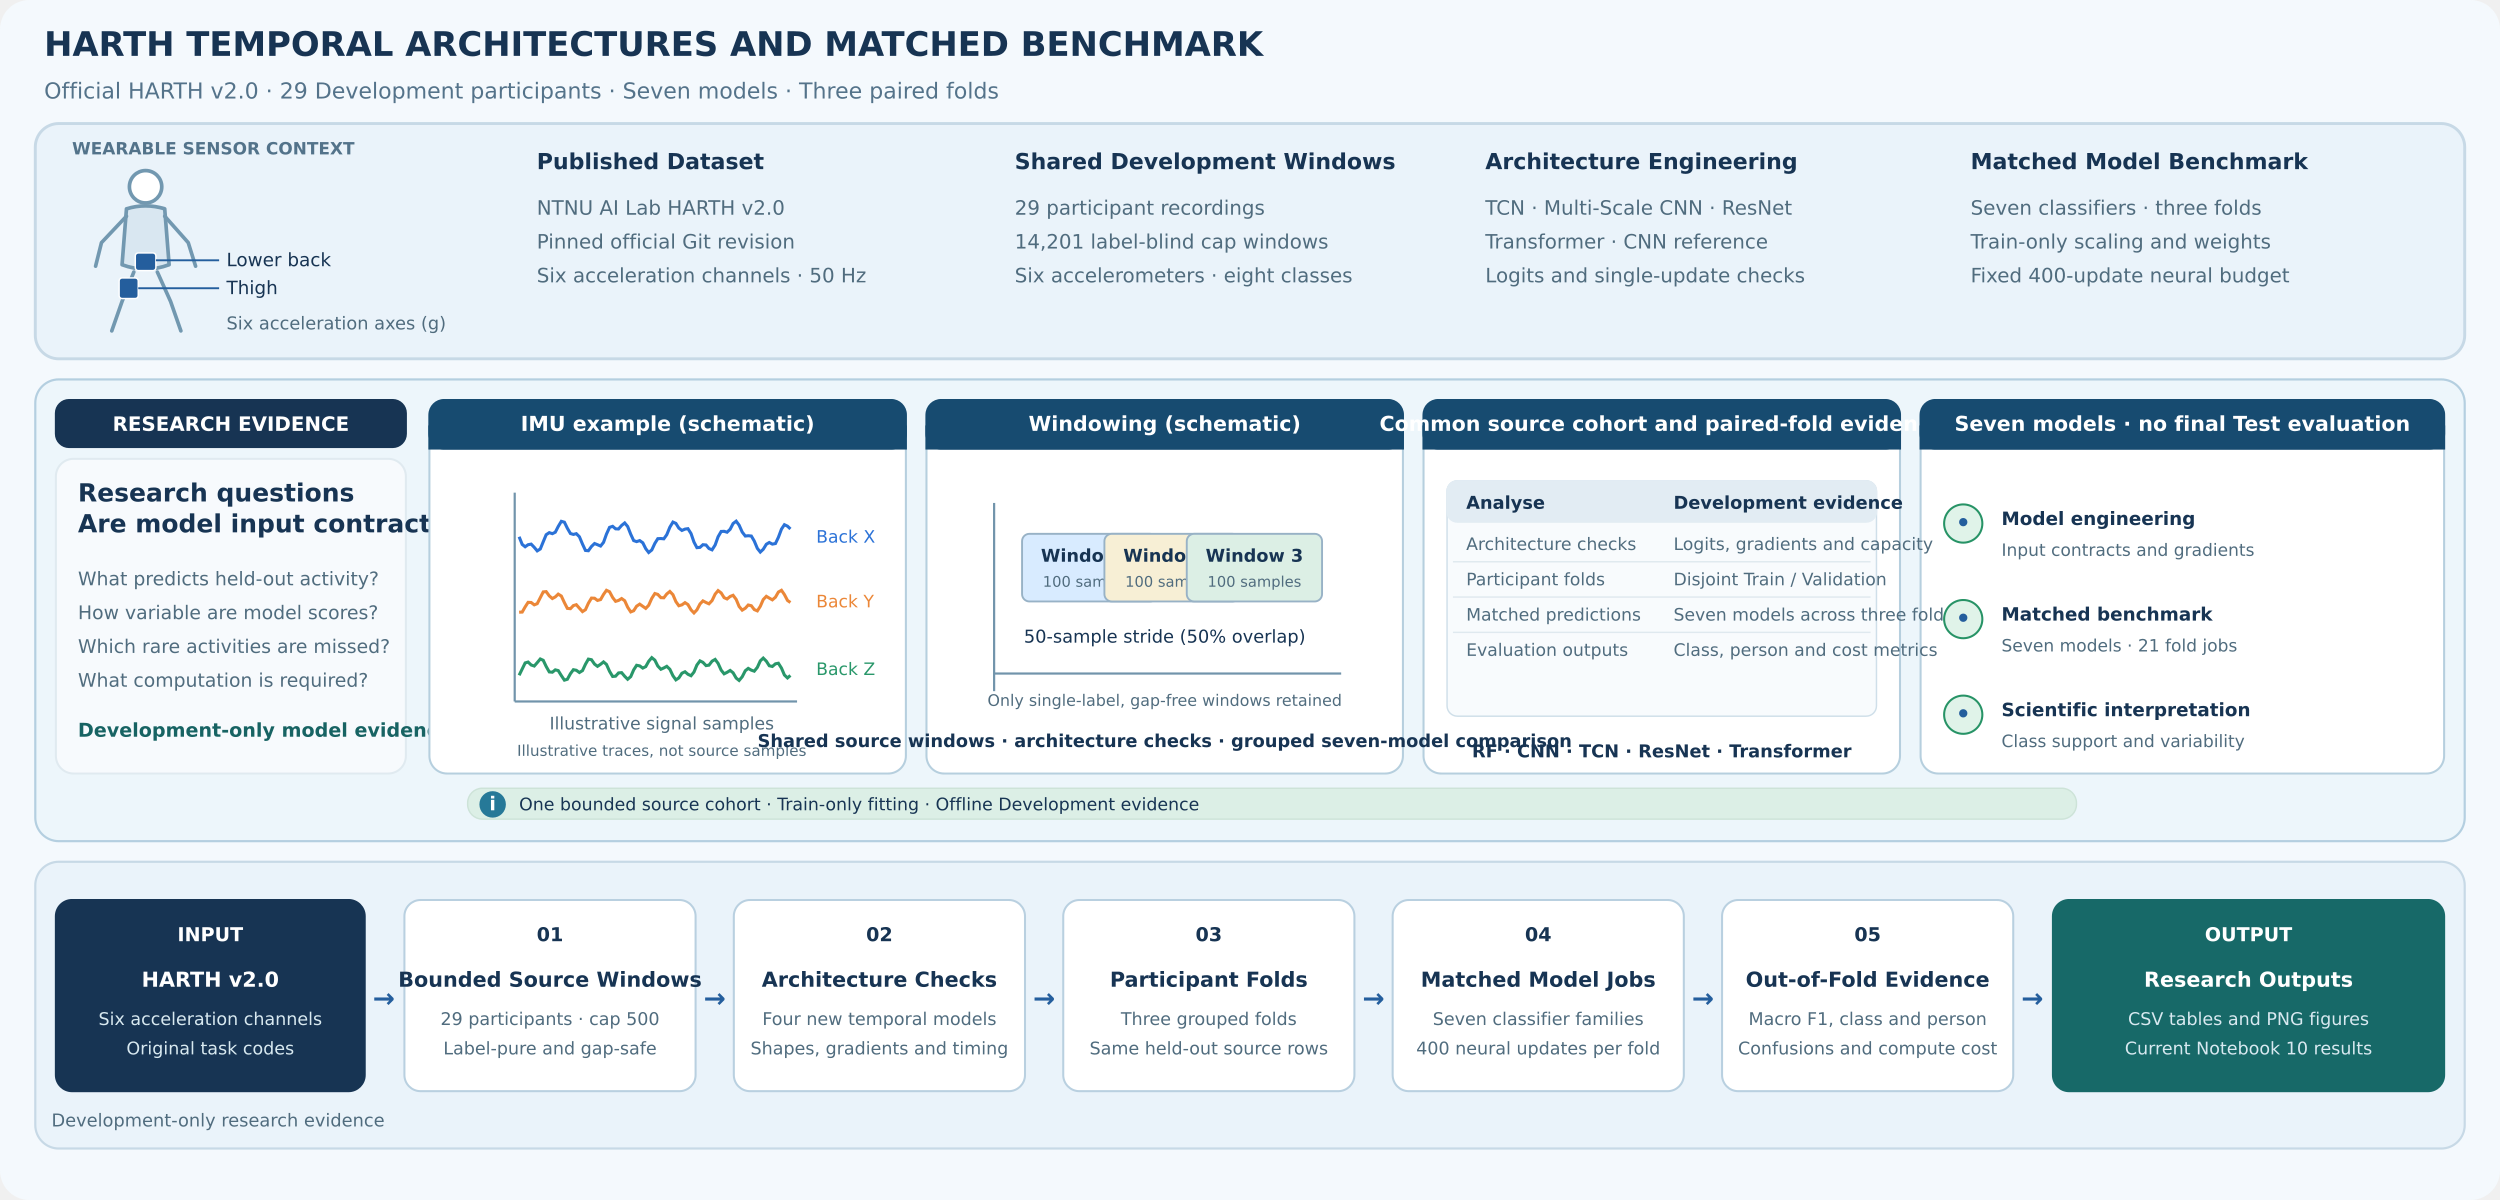
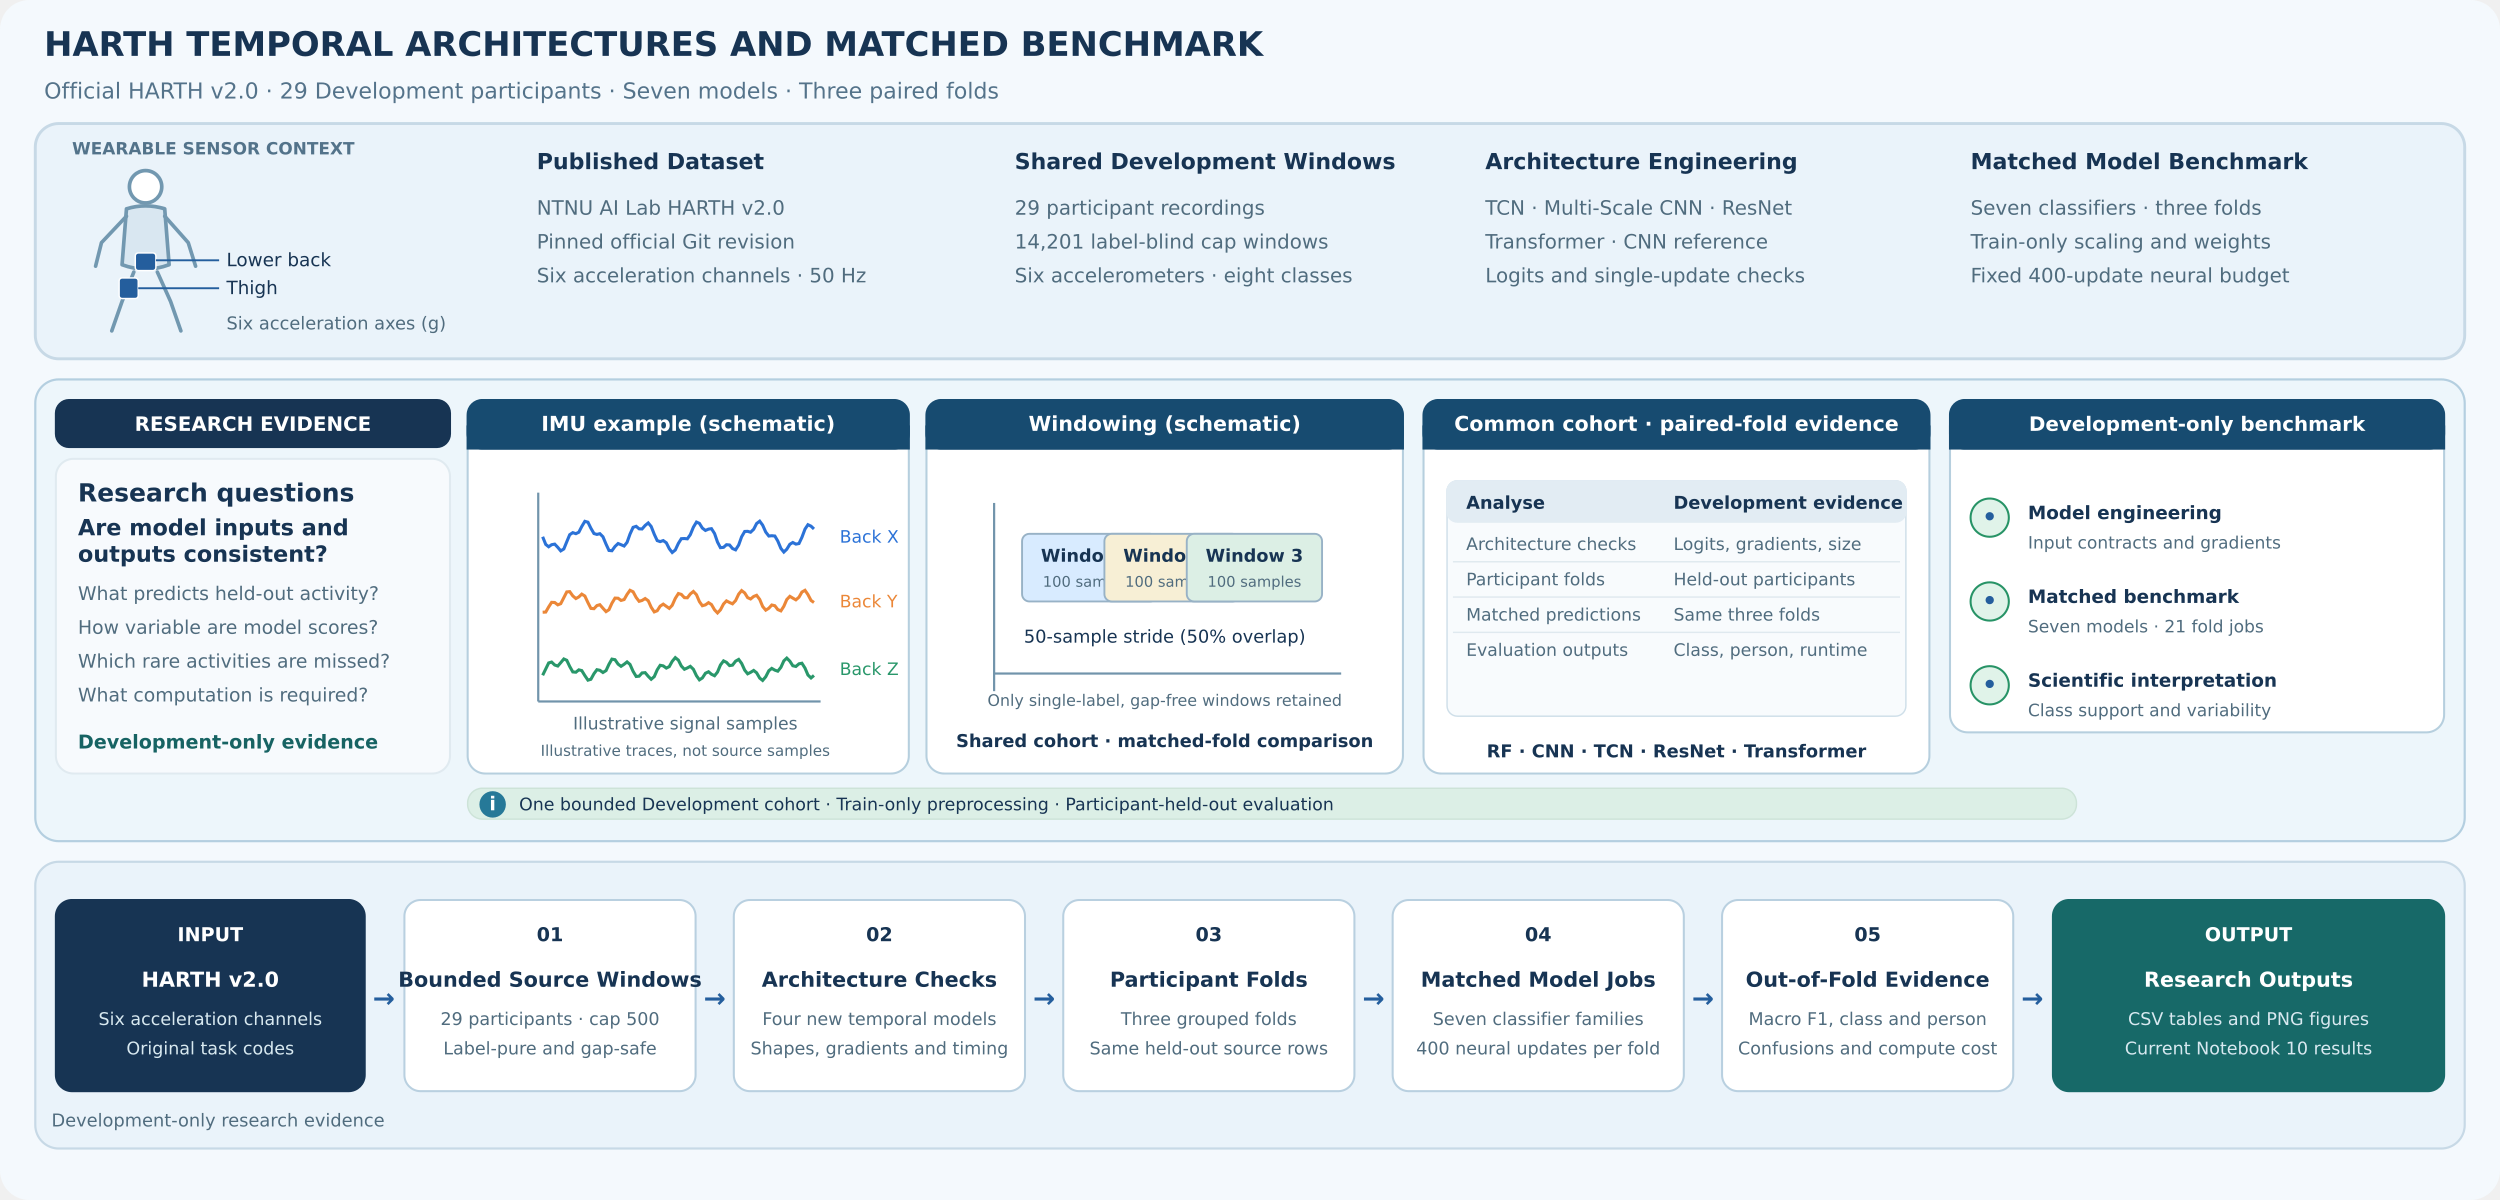
<svg xmlns="http://www.w3.org/2000/svg" width="1700" height="816" viewBox="0 0 1700 816" role="img" aria-labelledby="title desc">
  <rect x="0" y="0" width="1700" height="816" rx="20" fill="#F4F9FD" stroke="#F4F9FD" stroke-width="0" />
  <g font-family="DejaVu Sans, Arial, sans-serif">
    <text x="30" y="38" font-size="23" font-weight="700" fill="#173453">HARTH TEMPORAL ARCHITECTURES AND MATCHED BENCHMARK</text>
    <text x="30" y="67" font-size="15" fill="#54738A">Official HARTH v2.0 · 29 Development participants · Seven models · Three paired folds</text>
    <rect x="24" y="84" width="1652" height="160" rx="16" fill="#EAF3FA" stroke="#C7D9E6" stroke-width="2" />
    <text x="49" y="105" font-size="11.5" font-weight="700" fill="#53738A">WEARABLE SENSOR CONTEXT</text>
    <g fill="none" stroke="#7298B0" stroke-width="2.5" stroke-linejoin="round" stroke-linecap="round">
      <circle cx="99" cy="127" r="11" fill="#FFFFFF" />
      <path d="M86 142 Q99 138 112 142 L115 180 Q99 186 83 180 Z" fill="#D9E7F1" />
      <path d="M86 147 L69 165 L65 181 M112 147 L128 165 L133 181 M91 185 L83 205 L76 225 M107 185 L116 205 L123 225" />
    </g>
    <rect x="92" y="172" width="14" height="12" rx="2" fill="#245E9D" stroke="#FFFFFF" stroke-width="1" />
    <rect x="81" y="189" width="13" height="14" rx="2" fill="#245E9D" stroke="#FFFFFF" stroke-width="1" />
    <line x1="106" y1="177" x2="149" y2="177" stroke="#245E9D" stroke-width="1.3" />
    <line x1="94" y1="196" x2="149" y2="196" stroke="#245E9D" stroke-width="1.3" />
    <text x="154" y="181" font-size="12.5" fill="#173453">Lower back</text>
    <text x="154" y="200" font-size="12.5" fill="#173453">Thigh</text>
    <text x="154" y="224" font-size="12.1" fill="#506C7E">Six acceleration axes (g)</text>
    <text x="365" y="115" font-size="15" font-weight="700" fill="#173453">Published Dataset</text>
    <text x="365" y="146" font-size="13.5" fill="#506C7E">NTNU AI Lab HARTH v2.0</text>
    <text x="365" y="169" font-size="13.5" fill="#506C7E">Pinned official Git revision</text>
    <text x="365" y="192" font-size="13.5" fill="#506C7E">Six acceleration channels · 50 Hz</text>
    <text x="690" y="115" font-size="15" font-weight="700" fill="#173453">Shared Development Windows</text>
    <text x="690" y="146" font-size="13.5" fill="#506C7E">29 participant recordings</text>
    <text x="690" y="169" font-size="13.5" fill="#506C7E">14,201 label-blind cap windows</text>
    <text x="690" y="192" font-size="13.5" fill="#506C7E">Six accelerometers · eight classes</text>
    <text x="1010" y="115" font-size="15" font-weight="700" fill="#173453">Architecture Engineering</text>
    <text x="1010" y="146" font-size="13.5" fill="#506C7E">TCN · Multi-Scale CNN · ResNet</text>
    <text x="1010" y="169" font-size="13.5" fill="#506C7E">Transformer · CNN reference</text>
    <text x="1010" y="192" font-size="13.5" fill="#506C7E">Logits and single-update checks</text>
    <text x="1340" y="115" font-size="15" font-weight="700" fill="#173453">Matched Model Benchmark</text>
    <text x="1340" y="146" font-size="13.5" fill="#506C7E">Seven classifiers · three folds</text>
    <text x="1340" y="169" font-size="13.5" fill="#506C7E">Train-only scaling and weights</text>
    <text x="1340" y="192" font-size="13.5" fill="#506C7E">Fixed 400-update neural budget</text>
    <rect x="24" y="258" width="1652" height="314" rx="16" fill="#EDF6FB" stroke="#B4CFE0" stroke-width="1.5" />
-     <rect x="38" y="272" width="238" height="32" rx="9" fill="#173453" stroke="#173453" stroke-width="1.4" />
-     <text x="157" y="293" font-size="13.5" font-weight="700" fill="#FFFFFF" text-anchor="middle">RESEARCH EVIDENCE</text>
-     <rect x="38" y="312" width="238" height="214" rx="12" fill="#F7FAFD" stroke="#E0EAF0" stroke-width="1.4" />
+     <rect x="38" y="272" width="268" height="32" rx="9" fill="#173453" stroke="#173453" stroke-width="1.4" />
+     <text x="172" y="293" font-size="13.5" font-weight="700" fill="#FFFFFF" text-anchor="middle">RESEARCH EVIDENCE</text>
+     <rect x="38" y="312" width="268" height="214" rx="12" fill="#F7FAFD" stroke="#E0EAF0" stroke-width="1.4" />
    <text x="53" y="341" font-size="17" font-weight="700" fill="#173453">Research questions</text>
-     <text x="53" y="362" font-size="17" font-weight="700" fill="#173453">Are model input contracts valid?</text>
-     <text x="53" y="398" font-size="12.8" fill="#506C7E">What predicts held-out activity?</text>
-     <text x="53" y="421" font-size="12.8" fill="#506C7E">How variable are model scores?</text>
-     <text x="53" y="444" font-size="12.8" fill="#506C7E">Which rare activities are missed?</text>
-     <text x="53" y="467" font-size="12.8" fill="#506C7E">What computation is required?</text>
-     <text x="53" y="501" font-size="13" font-weight="700" fill="#176363">Development-only model evidence</text>
-     <rect x="292" y="272" width="324" height="254" rx="12" fill="#FFFFFF" stroke="#B6CFDE" stroke-width="1.4" />
-     <rect x="292" y="272" width="324" height="33" rx="10" fill="#174B70" stroke="#174B70" stroke-width="1.4" />
-     <rect x="292" y="290" width="324" height="15" rx="0" fill="#174B70" stroke="#174B70" stroke-width="1.4" />
-     <text x="454" y="293" font-size="14" font-weight="700" fill="#FFFFFF" text-anchor="middle">IMU example (schematic)</text>
+     <text x="53" y="364" font-size="15.2" font-weight="700" fill="#173453">Are model inputs and</text>
+     <text x="53" y="382" font-size="15.2" font-weight="700" fill="#173453">outputs consistent?</text>
+     <text x="53" y="408" font-size="12.8" fill="#506C7E">What predicts held-out activity?</text>
+     <text x="53" y="431" font-size="12.8" fill="#506C7E">How variable are model scores?</text>
+     <text x="53" y="454" font-size="12.8" fill="#506C7E">Which rare activities are missed?</text>
+     <text x="53" y="477" font-size="12.8" fill="#506C7E">What computation is required?</text>
+     <text x="53" y="509" font-size="13" font-weight="700" fill="#176363">Development-only evidence</text>
+     <rect x="318" y="272" width="300" height="254" rx="12" fill="#FFFFFF" stroke="#B6CFDE" stroke-width="1.4" />
+     <rect x="318" y="272" width="300" height="33" rx="10" fill="#174B70" stroke="#174B70" stroke-width="1.4" />
+     <rect x="318" y="290" width="300" height="15" rx="0" fill="#174B70" stroke="#174B70" stroke-width="1.4" />
+     <text x="468" y="293" font-size="14" font-weight="700" fill="#FFFFFF" text-anchor="middle">IMU example (schematic)</text>
    <rect x="630" y="272" width="324" height="254" rx="12" fill="#FFFFFF" stroke="#B6CFDE" stroke-width="1.4" />
    <rect x="630" y="272" width="324" height="33" rx="10" fill="#174B70" stroke="#174B70" stroke-width="1.4" />
    <rect x="630" y="290" width="324" height="15" rx="0" fill="#174B70" stroke="#174B70" stroke-width="1.4" />
    <text x="792" y="293" font-size="14" font-weight="700" fill="#FFFFFF" text-anchor="middle">Windowing (schematic)</text>
-     <rect x="968" y="272" width="324" height="254" rx="12" fill="#FFFFFF" stroke="#B6CFDE" stroke-width="1.4" />
-     <rect x="968" y="272" width="324" height="33" rx="10" fill="#174B70" stroke="#174B70" stroke-width="1.4" />
-     <rect x="968" y="290" width="324" height="15" rx="0" fill="#174B70" stroke="#174B70" stroke-width="1.4" />
-     <text x="1130" y="293" font-size="14" font-weight="700" fill="#FFFFFF" text-anchor="middle">Common source cohort and paired-fold evidence</text>
-     <rect x="1306" y="272" width="356" height="254" rx="12" fill="#FFFFFF" stroke="#B6CFDE" stroke-width="1.4" />
-     <rect x="1306" y="272" width="356" height="33" rx="10" fill="#174B70" stroke="#174B70" stroke-width="1.4" />
-     <rect x="1306" y="290" width="356" height="15" rx="0" fill="#174B70" stroke="#174B70" stroke-width="1.4" />
-     <text x="1484" y="293" font-size="14" font-weight="700" fill="#FFFFFF" text-anchor="middle">Seven models · no final Test evaluation</text>
-     <line x1="350" y1="477" x2="542" y2="477" stroke="#7194ab" stroke-width="1.5" />
-     <line x1="350" y1="335" x2="350" y2="477" stroke="#7194ab" stroke-width="1.5" />
-     <path d="M353.0,365.0 L355.1,370.2 L357.1,371.8 L359.1,370.4 L361.2,370.0 L363.3,372.2 L365.3,374.6 L367.4,373.3 L369.4,368.4 L371.4,363.6 L373.5,362.2 L375.6,362.9 L377.6,361.9 L379.6,358.0 L381.7,354.5 L383.8,355.1 L385.8,359.2 L387.9,362.8 L389.9,363.4 L391.9,362.9 L394.0,365.0 L396.1,370.0 L398.1,374.3 L400.1,374.5 L402.2,371.6 L404.3,369.6 L406.3,370.4 L408.4,371.3 L410.4,368.8 L412.4,363.2 L414.5,358.6 L416.6,357.9 L418.6,359.6 L420.6,359.7 L422.7,357.3 L424.8,355.6 L426.8,358.0 L428.9,363.3 L430.9,367.6 L432.9,368.3 L435.0,367.6 L437.1,369.1 L439.1,373.1 L441.1,375.7 L443.2,374.0 L445.3,369.5 L447.3,366.3 L449.4,366.2 L451.4,366.4 L453.4,363.6 L455.5,358.5 L457.6,355.0 L459.6,355.9 L461.6,359.1 L463.7,360.7 L465.8,359.8 L467.8,359.5 L469.9,362.8 L471.9,368.6 L473.9,372.4 L476.0,372.2 L478.0,370.4 L480.1,370.6 L482.1,373.0 L484.2,373.9 L486.3,370.6 L488.3,365.0 L490.4,361.4 L492.4,361.3 L494.4,361.9 L496.5,359.9 L498.5,356.0 L500.6,354.4 L502.6,357.1 L504.7,361.8 L506.8,364.5 L508.8,364.3 L510.9,364.5 L512.9,367.9 L515.0,372.9 L517.0,375.4 L519.0,373.5 L521.1,370.1 L523.1,368.9 L525.2,370.0 L527.3,369.6 L529.3,365.4 L531.4,359.8 L533.4,356.8 L535.5,357.8 L537.5,359.7" stroke="#2B72D7" fill="none" stroke-width="2.1" />
-     <text x="555" y="369" font-size="11.7" fill="#2B72D7">Back X</text>
-     <path d="M353.0,416.3 L355.1,416.2 L357.1,412.7 L359.1,409.6 L361.2,409.7 L363.3,411.3 L365.3,410.5 L367.4,406.4 L369.4,402.5 L371.4,402.3 L373.5,405.2 L375.6,407.0 L377.6,405.9 L379.6,404.0 L381.7,405.3 L383.8,409.8 L385.8,413.7 L387.9,413.9 L389.9,411.8 L391.9,411.2 L394.0,413.6 L396.1,415.9 L398.1,414.6 L400.1,410.2 L402.2,406.7 L404.3,406.8 L406.3,408.3 L408.4,407.7 L410.4,404.2 L412.4,401.4 L414.5,402.4 L416.6,406.3 L418.6,408.9 L420.6,408.3 L422.7,407.0 L424.8,408.5 L426.8,412.9 L428.9,416.1 L430.9,415.3 L432.9,412.2 L435.0,410.8 L437.1,412.3 L439.1,413.7 L441.1,411.6 L443.2,406.9 L445.3,403.6 L447.3,404.2 L449.4,406.4 L451.4,406.5 L453.4,403.9 L455.5,402.2 L457.6,404.4 L459.6,409.1 L461.6,411.9 L463.7,411.3 L465.8,409.8 L467.8,411.1 L469.9,414.7 L471.9,416.8 L473.9,414.7 L476.0,410.7 L478.0,408.6 L480.1,409.7 L482.1,410.6 L484.2,408.4 L486.3,404.0 L488.3,401.6 L490.4,403.2 L492.4,406.4 L494.4,407.3 L496.5,405.6 L498.5,404.8 L500.6,407.6 L502.6,412.4 L504.7,414.9 L506.8,413.6 L508.8,411.4 L510.9,411.9 L512.9,414.5 L515.0,415.4 L517.0,412.3 L519.0,407.7 L521.1,405.5 L523.1,406.7 L525.2,407.9 L527.3,406.1 L529.3,402.6 L531.4,401.4 L533.4,404.3 L535.5,408.3 L537.5,409.7" stroke="#EB8738" fill="none" stroke-width="2.1" />
-     <text x="555" y="413" font-size="11.7" fill="#EB8738">Back Y</text>
-     <path d="M353.0,459.2 L355.1,454.9 L357.1,450.8 L359.1,450.2 L361.2,452.2 L363.3,452.9 L365.3,450.6 L367.4,448.1 L369.4,449.0 L371.4,453.2 L373.5,456.9 L375.6,457.1 L377.6,455.5 L379.6,456.0 L381.7,459.4 L383.8,462.5 L385.8,461.9 L387.9,458.1 L389.9,455.4 L391.9,455.8 L394.0,457.3 L396.1,456.0 L398.1,451.7 L400.1,448.2 L402.2,448.6 L404.3,451.6 L406.3,453.1 L408.4,451.7 L410.4,450.1 L412.4,451.8 L414.5,456.5 L416.6,460.0 L418.6,459.8 L420.6,457.6 L422.7,457.4 L424.8,459.9 L426.8,461.9 L428.9,460.1 L430.9,455.5 L432.9,452.4 L435.0,452.8 L437.1,454.3 L439.1,453.3 L441.1,449.7 L443.2,447.2 L445.3,448.9 L447.3,452.9 L449.4,455.1 L451.4,454.2 L453.4,453.1 L455.5,455.1 L457.6,459.5 L459.6,462.3 L461.6,461.0 L463.7,457.8 L465.8,456.8 L467.8,458.5 L469.9,459.5 L471.9,457.0 L473.9,452.2 L476.0,449.4 L478.0,450.4 L480.1,452.6 L482.1,452.3 L484.2,449.6 L486.3,448.4 L488.3,451.1 L490.4,455.7 L492.4,458.2 L494.4,457.2 L496.5,455.9 L498.5,457.5 L500.6,461.1 L502.6,462.7 L504.7,460.2 L506.8,456.1 L508.8,454.5 L510.9,455.7 L512.9,456.4 L515.0,453.8 L517.0,449.4 L519.0,447.5 L521.1,449.6 L523.1,452.7 L525.2,453.2 L527.3,451.4 L529.3,451.0 L531.4,454.3 L533.4,459.0 L535.5,461.0 L537.5,459.3" stroke="#29976A" fill="none" stroke-width="2.1" />
-     <text x="555" y="459" font-size="11.7" fill="#29976A">Back Z</text>
-     <text x="450" y="496" font-size="11.7" fill="#506C7E" text-anchor="middle">Illustrative signal samples</text>
-     <text x="450" y="514" font-size="10.3" fill="#506C7E" text-anchor="middle">Illustrative traces, not source samples</text>
+     <rect x="968" y="272" width="344" height="254" rx="12" fill="#FFFFFF" stroke="#B6CFDE" stroke-width="1.4" />
+     <rect x="968" y="272" width="344" height="33" rx="10" fill="#174B70" stroke="#174B70" stroke-width="1.4" />
+     <rect x="968" y="290" width="344" height="15" rx="0" fill="#174B70" stroke="#174B70" stroke-width="1.4" />
+     <text x="1140" y="293" font-size="14" font-weight="700" fill="#FFFFFF" text-anchor="middle">Common cohort · paired-fold evidence</text>
+     <rect x="1326" y="272" width="336" height="226" rx="12" fill="#FFFFFF" stroke="#B6CFDE" stroke-width="1.4" />
+     <rect x="1326" y="272" width="336" height="33" rx="10" fill="#174B70" stroke="#174B70" stroke-width="1.4" />
+     <rect x="1326" y="290" width="336" height="15" rx="0" fill="#174B70" stroke="#174B70" stroke-width="1.4" />
+     <text x="1494" y="293" font-size="13.5" font-weight="700" fill="#FFFFFF" text-anchor="middle">Development-only benchmark</text>
+     <g transform="translate(16 0)">
+       <line x1="350" y1="477" x2="542" y2="477" stroke="#7194ab" stroke-width="1.5" />
+       <line x1="350" y1="335" x2="350" y2="477" stroke="#7194ab" stroke-width="1.5" />
+       <path d="M353.0,365.0 L355.1,370.2 L357.1,371.8 L359.1,370.4 L361.2,370.0 L363.3,372.2 L365.3,374.6 L367.4,373.3 L369.4,368.4 L371.4,363.6 L373.5,362.2 L375.6,362.9 L377.6,361.9 L379.6,358.0 L381.7,354.5 L383.8,355.1 L385.8,359.2 L387.9,362.8 L389.9,363.4 L391.9,362.9 L394.0,365.0 L396.1,370.0 L398.1,374.3 L400.1,374.5 L402.2,371.6 L404.3,369.6 L406.3,370.4 L408.4,371.3 L410.4,368.8 L412.4,363.2 L414.5,358.6 L416.6,357.9 L418.6,359.6 L420.6,359.7 L422.7,357.3 L424.8,355.6 L426.8,358.0 L428.9,363.3 L430.9,367.6 L432.9,368.3 L435.0,367.6 L437.1,369.1 L439.1,373.1 L441.1,375.7 L443.2,374.0 L445.3,369.5 L447.3,366.3 L449.4,366.2 L451.4,366.4 L453.4,363.6 L455.5,358.5 L457.6,355.0 L459.6,355.9 L461.6,359.1 L463.7,360.7 L465.8,359.8 L467.8,359.5 L469.9,362.8 L471.9,368.6 L473.9,372.4 L476.0,372.2 L478.0,370.4 L480.1,370.6 L482.1,373.0 L484.2,373.9 L486.3,370.6 L488.3,365.0 L490.4,361.4 L492.4,361.3 L494.4,361.9 L496.5,359.9 L498.5,356.0 L500.6,354.4 L502.6,357.1 L504.7,361.8 L506.8,364.5 L508.8,364.3 L510.9,364.5 L512.9,367.9 L515.0,372.9 L517.0,375.4 L519.0,373.5 L521.1,370.1 L523.1,368.9 L525.2,370.0 L527.3,369.6 L529.3,365.4 L531.4,359.8 L533.4,356.8 L535.5,357.8 L537.5,359.7" stroke="#2B72D7" fill="none" stroke-width="2.1" />
+       <text x="555" y="369" font-size="11.7" fill="#2B72D7">Back X</text>
+       <path d="M353.0,416.3 L355.1,416.2 L357.1,412.7 L359.1,409.6 L361.2,409.7 L363.3,411.3 L365.3,410.5 L367.4,406.4 L369.4,402.5 L371.4,402.3 L373.5,405.2 L375.6,407.0 L377.6,405.9 L379.6,404.0 L381.7,405.3 L383.8,409.8 L385.8,413.7 L387.9,413.9 L389.9,411.8 L391.9,411.2 L394.0,413.6 L396.1,415.9 L398.1,414.6 L400.1,410.2 L402.2,406.7 L404.3,406.8 L406.3,408.3 L408.4,407.7 L410.4,404.2 L412.4,401.4 L414.5,402.4 L416.6,406.3 L418.6,408.9 L420.6,408.3 L422.7,407.0 L424.8,408.5 L426.8,412.9 L428.9,416.1 L430.9,415.3 L432.9,412.2 L435.0,410.8 L437.1,412.3 L439.1,413.7 L441.1,411.6 L443.2,406.9 L445.3,403.6 L447.3,404.2 L449.4,406.4 L451.4,406.5 L453.4,403.9 L455.5,402.2 L457.6,404.4 L459.6,409.1 L461.6,411.9 L463.7,411.3 L465.8,409.8 L467.8,411.1 L469.9,414.7 L471.9,416.8 L473.9,414.7 L476.0,410.7 L478.0,408.6 L480.1,409.7 L482.1,410.6 L484.2,408.4 L486.3,404.0 L488.3,401.6 L490.4,403.2 L492.4,406.4 L494.4,407.3 L496.5,405.6 L498.5,404.8 L500.6,407.6 L502.6,412.4 L504.7,414.9 L506.8,413.6 L508.8,411.4 L510.9,411.9 L512.9,414.5 L515.0,415.4 L517.0,412.3 L519.0,407.7 L521.1,405.5 L523.1,406.7 L525.2,407.9 L527.3,406.1 L529.3,402.6 L531.4,401.4 L533.4,404.3 L535.5,408.3 L537.5,409.7" stroke="#EB8738" fill="none" stroke-width="2.1" />
+       <text x="555" y="413" font-size="11.7" fill="#EB8738">Back Y</text>
+       <path d="M353.0,459.2 L355.1,454.9 L357.1,450.8 L359.1,450.2 L361.2,452.2 L363.3,452.9 L365.3,450.6 L367.4,448.1 L369.4,449.0 L371.4,453.2 L373.5,456.9 L375.6,457.1 L377.6,455.5 L379.6,456.0 L381.7,459.4 L383.8,462.5 L385.8,461.9 L387.9,458.1 L389.9,455.4 L391.9,455.8 L394.0,457.3 L396.1,456.0 L398.1,451.7 L400.1,448.2 L402.2,448.6 L404.3,451.6 L406.3,453.1 L408.4,451.7 L410.4,450.1 L412.4,451.8 L414.5,456.5 L416.6,460.0 L418.6,459.8 L420.6,457.6 L422.7,457.4 L424.8,459.9 L426.8,461.9 L428.9,460.1 L430.9,455.5 L432.9,452.4 L435.0,452.8 L437.1,454.3 L439.1,453.3 L441.1,449.7 L443.2,447.2 L445.3,448.9 L447.3,452.9 L449.4,455.1 L451.4,454.2 L453.4,453.1 L455.5,455.1 L457.6,459.5 L459.6,462.3 L461.6,461.0 L463.7,457.8 L465.8,456.8 L467.8,458.5 L469.9,459.5 L471.9,457.0 L473.9,452.2 L476.0,449.4 L478.0,450.4 L480.1,452.6 L482.1,452.3 L484.2,449.6 L486.3,448.4 L488.3,451.1 L490.4,455.7 L492.4,458.2 L494.4,457.2 L496.5,455.9 L498.5,457.5 L500.6,461.1 L502.6,462.7 L504.7,460.2 L506.8,456.1 L508.8,454.5 L510.9,455.7 L512.9,456.4 L515.0,453.8 L517.0,449.4 L519.0,447.5 L521.1,449.6 L523.1,452.7 L525.2,453.2 L527.3,451.4 L529.3,451.0 L531.4,454.3 L533.4,459.0 L535.5,461.0 L537.5,459.3" stroke="#29976A" fill="none" stroke-width="2.1" />
+       <text x="555" y="459" font-size="11.7" fill="#29976A">Back Z</text>
+       <text x="450" y="496" font-size="11.7" fill="#506C7E" text-anchor="middle">Illustrative signal samples</text>
+       <text x="450" y="514" font-size="10.3" fill="#506C7E" text-anchor="middle">Illustrative traces, not source samples</text>
+     </g>
    <line x1="676" y1="458" x2="912" y2="458" stroke="#7194ab" stroke-width="1.5" />
    <line x1="676" y1="342" x2="676" y2="470" stroke="#7194ab" stroke-width="1.5" />
    <rect x="695" y="363" width="92" height="46" rx="5" fill="#d8ebff" stroke="#98b2c6" stroke-width="1.3" />
    <text x="741" y="382" font-size="12" font-weight="700" fill="#173453" text-anchor="middle">Window 1</text>
    <text x="741" y="399" font-size="10" fill="#506C7E" text-anchor="middle">100 samples</text>
    <rect x="751" y="363" width="92" height="46" rx="5" fill="#f7efd5" stroke="#98b2c6" stroke-width="1.3" />
    <text x="797" y="382" font-size="12" font-weight="700" fill="#173453" text-anchor="middle">Window 2</text>
    <text x="797" y="399" font-size="10" fill="#506C7E" text-anchor="middle">100 samples</text>
    <rect x="807" y="363" width="92" height="46" rx="5" fill="#dcefe5" stroke="#98b2c6" stroke-width="1.3" />
    <text x="853" y="382" font-size="12" font-weight="700" fill="#173453" text-anchor="middle">Window 3</text>
    <text x="853" y="399" font-size="10" fill="#506C7E" text-anchor="middle">100 samples</text>
    <text x="792" y="437" font-size="12.1" fill="#173453" text-anchor="middle">50-sample stride (50% overlap)</text>
    <text x="792" y="480" font-size="10.8" fill="#506C7E" text-anchor="middle">Only single-label, gap-free windows retained</text>
-     <text x="792" y="508" font-size="12.1" font-weight="700" fill="#173453" text-anchor="middle">Shared source windows · architecture checks · grouped seven-model comparison</text>
-     <rect x="984" y="327" width="292" height="160" rx="7" fill="#F8FBFD" stroke="#CFDFE9" stroke-width="1" />
-     <rect x="984" y="327" width="292" height="28" rx="7" fill="#E2ECF3" stroke="#E2ECF3" stroke-width="1" />
+     <text x="792" y="508" font-size="12.1" font-weight="700" fill="#173453" text-anchor="middle">Shared cohort · matched-fold comparison</text>
+     <rect x="984" y="327" width="312" height="160" rx="7" fill="#F8FBFD" stroke="#CFDFE9" stroke-width="1" />
+     <rect x="984" y="327" width="312" height="28" rx="7" fill="#E2ECF3" stroke="#E2ECF3" stroke-width="1" />
    <text x="997" y="346" font-size="12.1" font-weight="700" fill="#173453">Analyse</text>
    <text x="1138" y="346" font-size="12.1" font-weight="700" fill="#173453">Development evidence</text>
    <text x="997" y="374" font-size="11.7" fill="#506C7E">Architecture checks</text>
-     <text x="1138" y="374" font-size="11.7" fill="#506C7E">Logits, gradients and capacity</text>
-     <line x1="988" y1="382" x2="1272" y2="382" stroke="#DFE9EF" stroke-width="1" />
+     <text x="1138" y="374" font-size="11.7" fill="#506C7E">Logits, gradients, size</text>
+     <line x1="988" y1="382" x2="1292" y2="382" stroke="#DFE9EF" stroke-width="1" />
    <text x="997" y="398" font-size="11.7" fill="#506C7E">Participant folds</text>
-     <text x="1138" y="398" font-size="11.7" fill="#506C7E">Disjoint Train / Validation</text>
-     <line x1="988" y1="406" x2="1272" y2="406" stroke="#DFE9EF" stroke-width="1" />
+     <text x="1138" y="398" font-size="11.7" fill="#506C7E">Held-out participants</text>
+     <line x1="988" y1="406" x2="1292" y2="406" stroke="#DFE9EF" stroke-width="1" />
    <text x="997" y="422" font-size="11.7" fill="#506C7E">Matched predictions</text>
-     <text x="1138" y="422" font-size="11.7" fill="#506C7E">Seven models across three folds</text>
-     <line x1="988" y1="430" x2="1272" y2="430" stroke="#DFE9EF" stroke-width="1" />
+     <text x="1138" y="422" font-size="11.7" fill="#506C7E">Same three folds</text>
+     <line x1="988" y1="430" x2="1292" y2="430" stroke="#DFE9EF" stroke-width="1" />
    <text x="997" y="446" font-size="11.7" fill="#506C7E">Evaluation outputs</text>
-     <text x="1138" y="446" font-size="11.7" fill="#506C7E">Class, person and cost metrics</text>
-     <text x="1130" y="515" font-size="12.1" font-weight="700" fill="#173453" text-anchor="middle">RF · CNN · TCN · ResNet · Transformer</text>
-     <circle cx="1335" cy="356" r="13" fill="#E0F3E9" stroke="#279366" stroke-width="1.4" />
-     <text x="1335" y="361" font-size="16" font-weight="700" fill="#245E9D" text-anchor="middle">•</text>
-     <text x="1361" y="357" font-size="12.5" font-weight="700" fill="#173453">Model engineering</text>
-     <text x="1361" y="378" font-size="11.6" fill="#506C7E">Input contracts and gradients</text>
-     <circle cx="1335" cy="421" r="13" fill="#E0F3E9" stroke="#279366" stroke-width="1.4" />
-     <text x="1335" y="426" font-size="16" font-weight="700" fill="#245E9D" text-anchor="middle">•</text>
-     <text x="1361" y="422" font-size="12.5" font-weight="700" fill="#173453">Matched benchmark</text>
-     <text x="1361" y="443" font-size="11.6" fill="#506C7E">Seven models · 21 fold jobs</text>
-     <circle cx="1335" cy="486" r="13" fill="#E0F3E9" stroke="#279366" stroke-width="1.4" />
-     <text x="1335" y="491" font-size="16" font-weight="700" fill="#245E9D" text-anchor="middle">•</text>
-     <text x="1361" y="487" font-size="12.5" font-weight="700" fill="#173453">Scientific interpretation</text>
-     <text x="1361" y="508" font-size="11.6" fill="#506C7E">Class support and variability</text>
+     <text x="1138" y="446" font-size="11.7" fill="#506C7E">Class, person, runtime</text>
+     <text x="1140" y="515" font-size="12.1" font-weight="700" fill="#173453" text-anchor="middle">RF · CNN · TCN · ResNet · Transformer</text>
+     <circle cx="1353" cy="352" r="13" fill="#E0F3E9" stroke="#279366" stroke-width="1.4" />
+     <text x="1353" y="357" font-size="16" font-weight="700" fill="#245E9D" text-anchor="middle">•</text>
+     <text x="1379" y="353" font-size="12.5" font-weight="700" fill="#173453">Model engineering</text>
+     <text x="1379" y="373" font-size="11.6" fill="#506C7E">Input contracts and gradients</text>
+     <circle cx="1353" cy="409" r="13" fill="#E0F3E9" stroke="#279366" stroke-width="1.4" />
+     <text x="1353" y="414" font-size="16" font-weight="700" fill="#245E9D" text-anchor="middle">•</text>
+     <text x="1379" y="410" font-size="12.5" font-weight="700" fill="#173453">Matched benchmark</text>
+     <text x="1379" y="430" font-size="11.6" fill="#506C7E">Seven models · 21 fold jobs</text>
+     <circle cx="1353" cy="466" r="13" fill="#E0F3E9" stroke="#279366" stroke-width="1.4" />
+     <text x="1353" y="471" font-size="16" font-weight="700" fill="#245E9D" text-anchor="middle">•</text>
+     <text x="1379" y="467" font-size="12.5" font-weight="700" fill="#173453">Scientific interpretation</text>
+     <text x="1379" y="487" font-size="11.6" fill="#506C7E">Class support and variability</text>
    <rect x="318" y="536" width="1094" height="21" rx="10" fill="#DCEFE6" stroke="#CDE3D8" stroke-width="1" />
    <circle cx="335" cy="547" r="9" fill="#267998" />
    <text x="335" y="551" font-size="13" font-weight="700" fill="#FFFFFF" text-anchor="middle">i</text>
-     <text x="353" y="551" font-size="11.8" fill="#173453">One bounded source cohort · Train-only fitting · Offline Development evidence</text>
+     <text x="353" y="551" font-size="11.8" fill="#173453">One bounded Development cohort · Train-only preprocessing · Participant-held-out evaluation</text>
    <rect x="24" y="586" width="1652" height="195" rx="16" fill="#EAF3FA" stroke="#C7D9E6" stroke-width="1.5" />
    <rect x="38" y="612" width="210" height="130" rx="11" fill="#173453" stroke="#173453" stroke-width="1.4" />
    <text x="143" y="640" font-size="13" font-weight="700" fill="#FFFFFF" text-anchor="middle">INPUT</text>
    <text x="143" y="671" font-size="14.1" font-weight="700" fill="#FFFFFF" text-anchor="middle">HARTH v2.0</text>
    <text x="143" y="697" font-size="11.9" fill="#D8E9F0" text-anchor="middle">Six acceleration channels</text>
    <text x="143" y="717" font-size="11.9" fill="#D8E9F0" text-anchor="middle">Original task codes</text>
    <text x="261" y="685" font-size="18" font-weight="700" fill="#245E9D" text-anchor="middle">→</text>
    <rect x="275" y="612" width="198" height="130" rx="11" fill="#FFFFFF" stroke="#B9D0E0" stroke-width="1.4" />
    <text x="374" y="640" font-size="13" font-weight="700" fill="#173453" text-anchor="middle">01</text>
    <text x="374" y="671" font-size="14.1" font-weight="700" fill="#173453" text-anchor="middle">Bounded Source Windows</text>
    <text x="374" y="697" font-size="11.9" fill="#506C7E" text-anchor="middle">29 participants · cap 500</text>
    <text x="374" y="717" font-size="11.9" fill="#506C7E" text-anchor="middle">Label-pure and gap-safe</text>
    <text x="486" y="685" font-size="18" font-weight="700" fill="#245E9D" text-anchor="middle">→</text>
    <rect x="499" y="612" width="198" height="130" rx="11" fill="#FFFFFF" stroke="#B9D0E0" stroke-width="1.4" />
    <text x="598" y="640" font-size="13" font-weight="700" fill="#173453" text-anchor="middle">02</text>
    <text x="598" y="671" font-size="14.1" font-weight="700" fill="#173453" text-anchor="middle">Architecture Checks</text>
    <text x="598" y="697" font-size="11.9" fill="#506C7E" text-anchor="middle">Four new temporal models</text>
    <text x="598" y="717" font-size="11.9" fill="#506C7E" text-anchor="middle">Shapes, gradients and timing</text>
    <text x="710" y="685" font-size="18" font-weight="700" fill="#245E9D" text-anchor="middle">→</text>
    <rect x="723" y="612" width="198" height="130" rx="11" fill="#FFFFFF" stroke="#B9D0E0" stroke-width="1.4" />
    <text x="822" y="640" font-size="13" font-weight="700" fill="#173453" text-anchor="middle">03</text>
    <text x="822" y="671" font-size="14.1" font-weight="700" fill="#173453" text-anchor="middle">Participant Folds</text>
    <text x="822" y="697" font-size="11.9" fill="#506C7E" text-anchor="middle">Three grouped folds</text>
    <text x="822" y="717" font-size="11.9" fill="#506C7E" text-anchor="middle">Same held-out source rows</text>
    <text x="934" y="685" font-size="18" font-weight="700" fill="#245E9D" text-anchor="middle">→</text>
    <rect x="947" y="612" width="198" height="130" rx="11" fill="#FFFFFF" stroke="#B9D0E0" stroke-width="1.4" />
    <text x="1046" y="640" font-size="13" font-weight="700" fill="#173453" text-anchor="middle">04</text>
    <text x="1046" y="671" font-size="14.1" font-weight="700" fill="#173453" text-anchor="middle">Matched Model Jobs</text>
    <text x="1046" y="697" font-size="11.9" fill="#506C7E" text-anchor="middle">Seven classifier families</text>
    <text x="1046" y="717" font-size="11.9" fill="#506C7E" text-anchor="middle">400 neural updates per fold</text>
    <text x="1158" y="685" font-size="18" font-weight="700" fill="#245E9D" text-anchor="middle">→</text>
    <rect x="1171" y="612" width="198" height="130" rx="11" fill="#FFFFFF" stroke="#B9D0E0" stroke-width="1.4" />
    <text x="1270" y="640" font-size="13" font-weight="700" fill="#173453" text-anchor="middle">05</text>
    <text x="1270" y="671" font-size="14.1" font-weight="700" fill="#173453" text-anchor="middle">Out-of-Fold Evidence</text>
    <text x="1270" y="697" font-size="11.9" fill="#506C7E" text-anchor="middle">Macro F1, class and person</text>
    <text x="1270" y="717" font-size="11.9" fill="#506C7E" text-anchor="middle">Confusions and compute cost</text>
    <text x="1382" y="685" font-size="18" font-weight="700" fill="#245E9D" text-anchor="middle">→</text>
    <rect x="1396" y="612" width="266" height="130" rx="11" fill="#176968" stroke="#176968" stroke-width="1.4" />
    <text x="1529" y="640" font-size="13" font-weight="700" fill="#FFFFFF" text-anchor="middle">OUTPUT</text>
    <text x="1529" y="671" font-size="14.1" font-weight="700" fill="#FFFFFF" text-anchor="middle">Research Outputs</text>
    <text x="1529" y="697" font-size="11.9" fill="#D8E9F0" text-anchor="middle">CSV tables and PNG figures</text>
    <text x="1529" y="717" font-size="11.9" fill="#D8E9F0" text-anchor="middle">Current Notebook 10 results</text>
    <text x="35" y="766" font-size="12.1" fill="#506C7E">Development-only research evidence</text>
  </g>
</svg>
